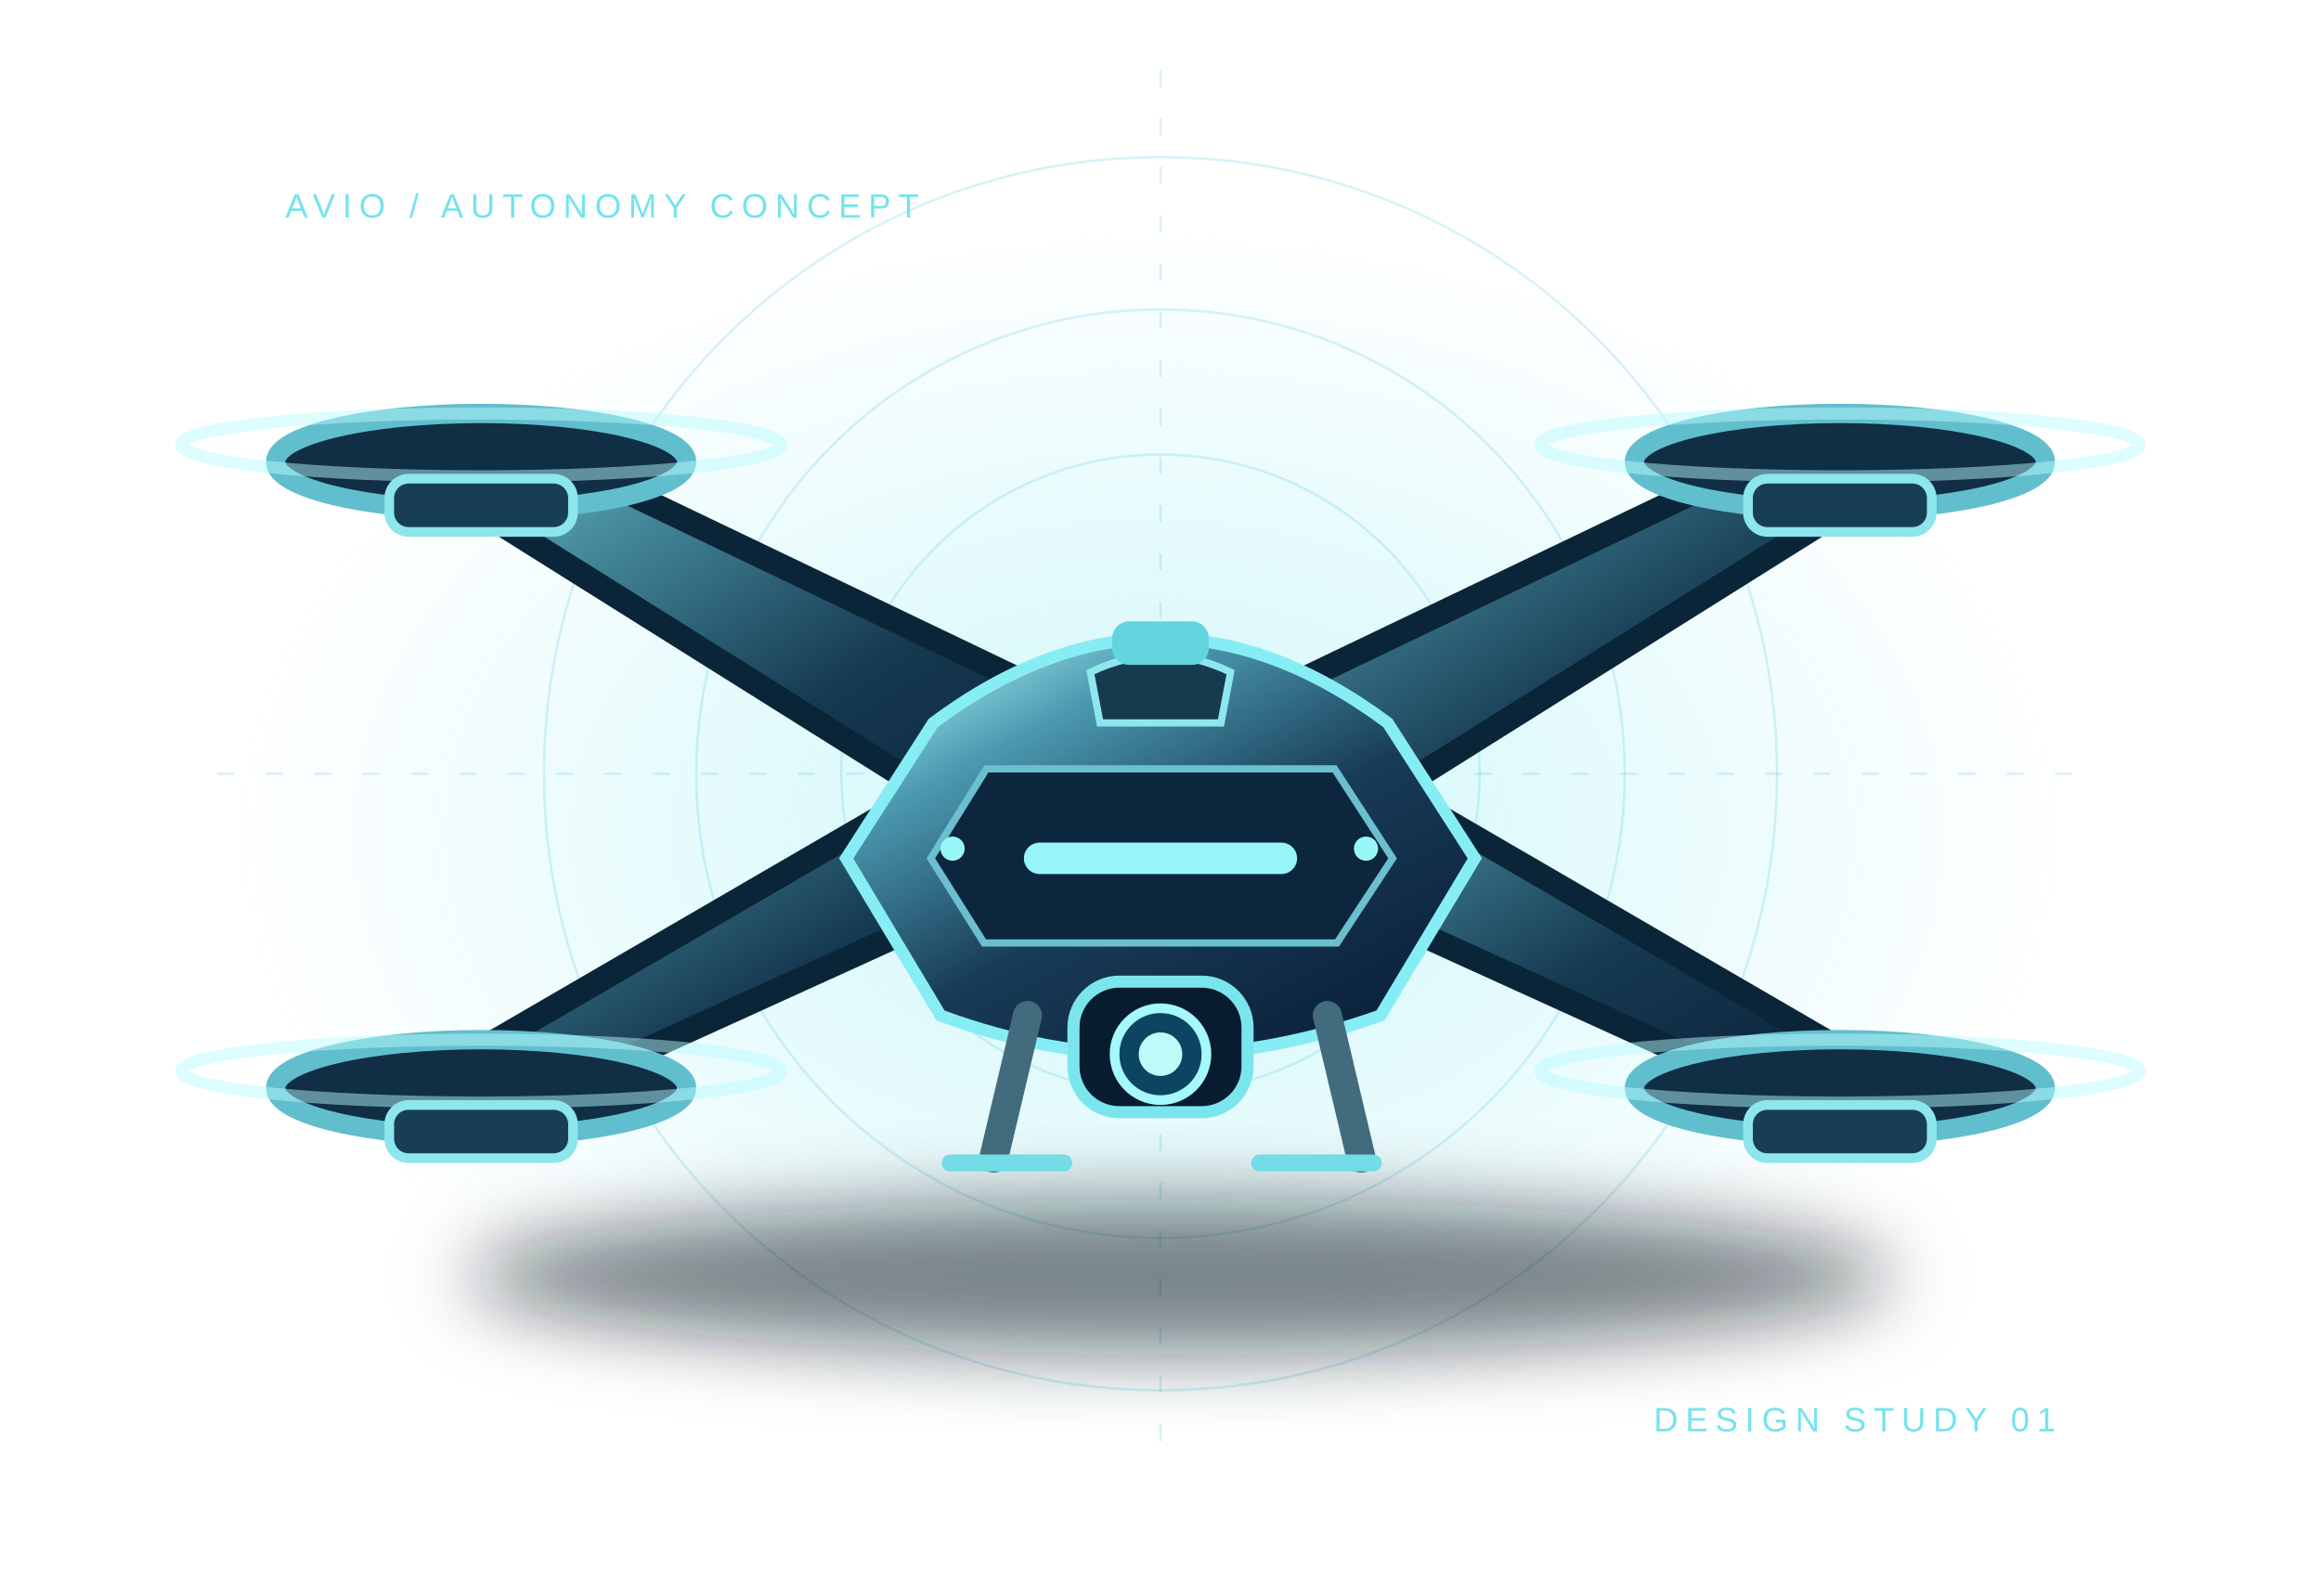
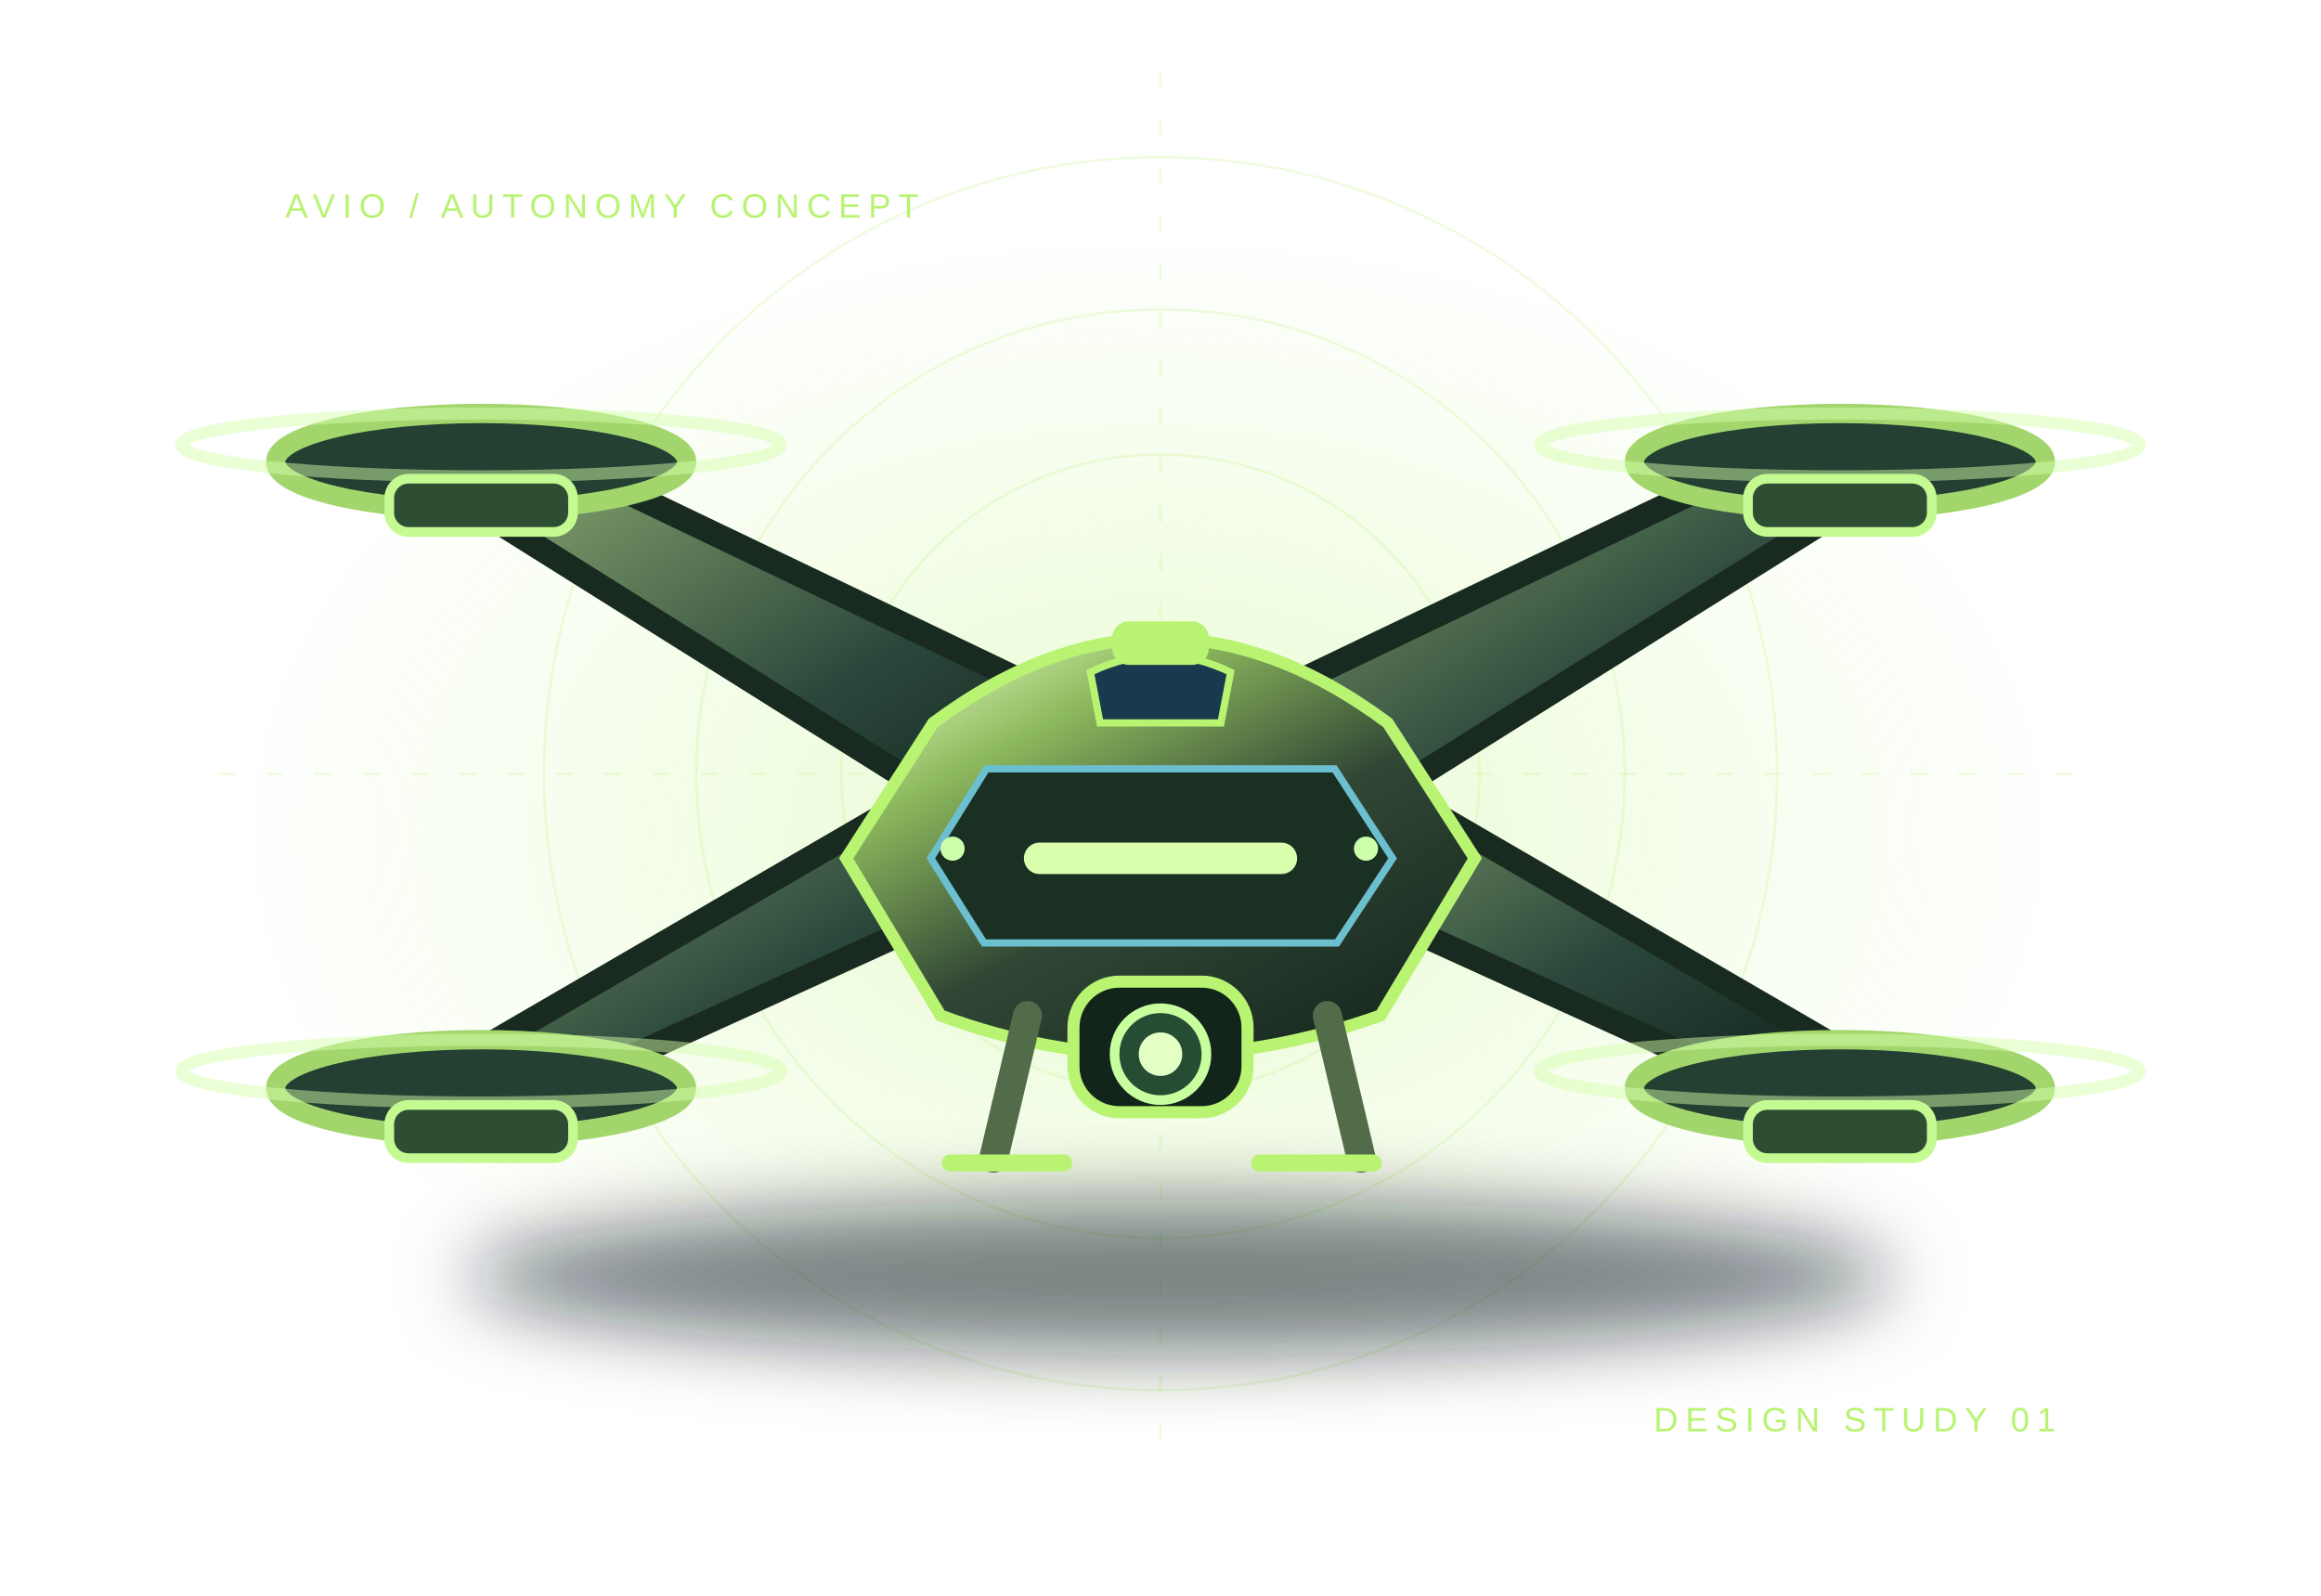
<svg xmlns="http://www.w3.org/2000/svg" viewBox="0 0 960 660" role="img" aria-labelledby="title desc">
  <defs>
    <linearGradient id="body" x1=".1" y1="0" x2=".9" y2="1">
-       <stop stop-color="#a7f4f6" />
-       <stop offset=".23" stop-color="#4b99b0" />
-       <stop offset=".55" stop-color="#183b56" />
-       <stop offset="1" stop-color="#091c35" />
+       <stop stop-color="#e4ffc2" />
+       <stop offset=".23" stop-color="#8db95d" />
+       <stop offset=".55" stop-color="#314735" />
+       <stop offset="1" stop-color="#14251d" />
    </linearGradient>
    <linearGradient id="arm" x1="0" y1="0" x2="1" y2="1">
-       <stop stop-color="#5eb3c3" />
-       <stop offset=".6" stop-color="#163a51" />
-       <stop offset="1" stop-color="#0a2138" />
+       <stop stop-color="#8aa96f" />
+       <stop offset=".6" stop-color="#2b473c" />
+       <stop offset="1" stop-color="#102219" />
    </linearGradient>
    <radialGradient id="glow">
-       <stop stop-color="#6be6f1" stop-opacity=".33" />
-       <stop offset="1" stop-color="#6be6f1" stop-opacity="0" />
+       <stop stop-color="#b8f372" stop-opacity=".33" />
+       <stop offset="1" stop-color="#b8f372" stop-opacity="0" />
    </radialGradient>
    <filter id="shadow" x="-50%" y="-50%" width="200%" height="200%">
      <feGaussianBlur stdDeviation="15" />
    </filter>
  </defs>
  <ellipse cx="475" cy="345" rx="385" ry="250" fill="url(#glow)" />
-   <g fill="none" stroke="#4ac6db" stroke-opacity=".22">
+   <g fill="none" stroke="#b8f372" stroke-opacity=".22">
    <circle cx="480" cy="320" r="255" />
    <circle cx="480" cy="320" r="192" />
    <circle cx="480" cy="320" r="132" />
    <path d="M480 29v580M90 320h780" stroke-dasharray="7 13" />
  </g>
  <ellipse cx="488" cy="528" rx="295" ry="32" fill="#010712" opacity=".5" filter="url(#shadow)" />
-   <g stroke="#0a2537" stroke-width="10" stroke-linejoin="round">
+   <g stroke="#192b20" stroke-width="10" stroke-linejoin="round">
    <path d="M442 291 227 188 203 214 415 347" fill="url(#arm)" />
    <path d="M518 291 733 188 757 214 545 347" fill="url(#arm)" />
    <path d="M437 357 228 452 199 434 421 305" fill="url(#arm)" />
    <path d="M523 357 732 452 761 434 539 305" fill="url(#arm)" />
  </g>
-   <g fill="#102e44" stroke="#61becd" stroke-width="8">
+   <g fill="#234032" stroke="#a2d66d" stroke-width="8">
    <ellipse cx="199" cy="191" rx="85" ry="20" />
    <ellipse cx="761" cy="191" rx="85" ry="20" />
    <ellipse cx="199" cy="450" rx="85" ry="20" />
    <ellipse cx="761" cy="450" rx="85" ry="20" />
  </g>
-   <g fill="none" stroke="#b8fbff" stroke-opacity=".48" stroke-width="5">
+   <g fill="none" stroke="#d4ffab" stroke-opacity=".48" stroke-width="5">
    <ellipse cx="199" cy="184" rx="124" ry="13" />
    <ellipse cx="761" cy="184" rx="124" ry="13" />
    <ellipse cx="199" cy="443" rx="124" ry="13" />
    <ellipse cx="761" cy="443" rx="124" ry="13" />
  </g>
-   <g fill="#183e56" stroke="#8ce6ec" stroke-width="4">
+   <g fill="#2e4e33" stroke="#c4fa91" stroke-width="4">
    <rect x="161" y="198" width="76" height="22" rx="8" />
    <rect x="723" y="198" width="76" height="22" rx="8" />
    <rect x="161" y="457" width="76" height="22" rx="8" />
    <rect x="723" y="457" width="76" height="22" rx="8" />
  </g>
-   <path d="M386 299q94-70 188 0l36 56-39 65q-93 33-182 0l-39-65z" fill="url(#body)" stroke="#87edf4" stroke-width="5" />
-   <path d="M408 318h144l24 37-23 35H407l-22-35z" fill="#0b263d" stroke="#6bbfce" stroke-width="3" />
-   <path d="M430 355h100" stroke="#98f5f7" stroke-width="13" stroke-linecap="round" />
-   <path d="M425 420 411 479m138-59 14 59" stroke="#426b7e" stroke-width="12" stroke-linecap="round" />
-   <path d="M393 481h47m81 0h47" stroke="#73dce6" stroke-width="7" stroke-linecap="round" />
-   <rect x="444" y="406" width="72" height="54" rx="19" fill="#071d2f" stroke="#7be5ed" stroke-width="5" />
-   <circle cx="480" cy="436" r="19" fill="#0c4561" stroke="#a5f8fc" stroke-width="4" />
-   <circle cx="480" cy="436" r="9" fill="#bdfbfa" />
-   <path d="M451 278q29-14 58 0l-4 21h-50z" fill="#173a4f" stroke="#8fe7ee" stroke-width="3" />
-   <rect x="460" y="257" width="40" height="18" rx="7" fill="#63d5df" />
-   <g fill="#9af7f8">
+   <path d="M386 299q94-70 188 0l36 56-39 65q-93 33-182 0l-39-65z" fill="url(#body)" stroke="#b8f372" stroke-width="5" />
+   <path d="M408 318h144l24 37-23 35H407l-22-35z" fill="#1a3023" stroke="#6bbfce" stroke-width="3" />
+   <path d="M430 355h100" stroke="#d8ffad" stroke-width="13" stroke-linecap="round" />
+   <path d="M425 420 411 479m138-59 14 59" stroke="#526b49" stroke-width="12" stroke-linecap="round" />
+   <path d="M393 481h47m81 0h47" stroke="#b8f372" stroke-width="7" stroke-linecap="round" />
+   <rect x="444" y="406" width="72" height="54" rx="19" fill="#12251b" stroke="#b8f372" stroke-width="5" />
+   <circle cx="480" cy="436" r="19" fill="#264d34" stroke="#c8ff9e" stroke-width="4" />
+   <circle cx="480" cy="436" r="9" fill="#e3ffc3" />
+   <path d="M451 278q29-14 58 0l-4 21h-50z" fill="#173a4f" stroke="#b8f372" stroke-width="3" />
+   <rect x="460" y="257" width="40" height="18" rx="7" fill="#b8f372" />
+   <g fill="#cbffab">
    <circle cx="394" cy="351" r="5" />
    <circle cx="565" cy="351" r="5" />
  </g>
-   <g fill="#75e3ed" font-family="Arial,sans-serif" font-size="14" letter-spacing="3">
+   <g fill="#b8f372" font-family="Arial,sans-serif" font-size="14" letter-spacing="3">
    <text x="118" y="90">AVIO / AUTONOMY CONCEPT</text>
    <text x="684" y="592">DESIGN STUDY 01</text>
  </g>
</svg>
